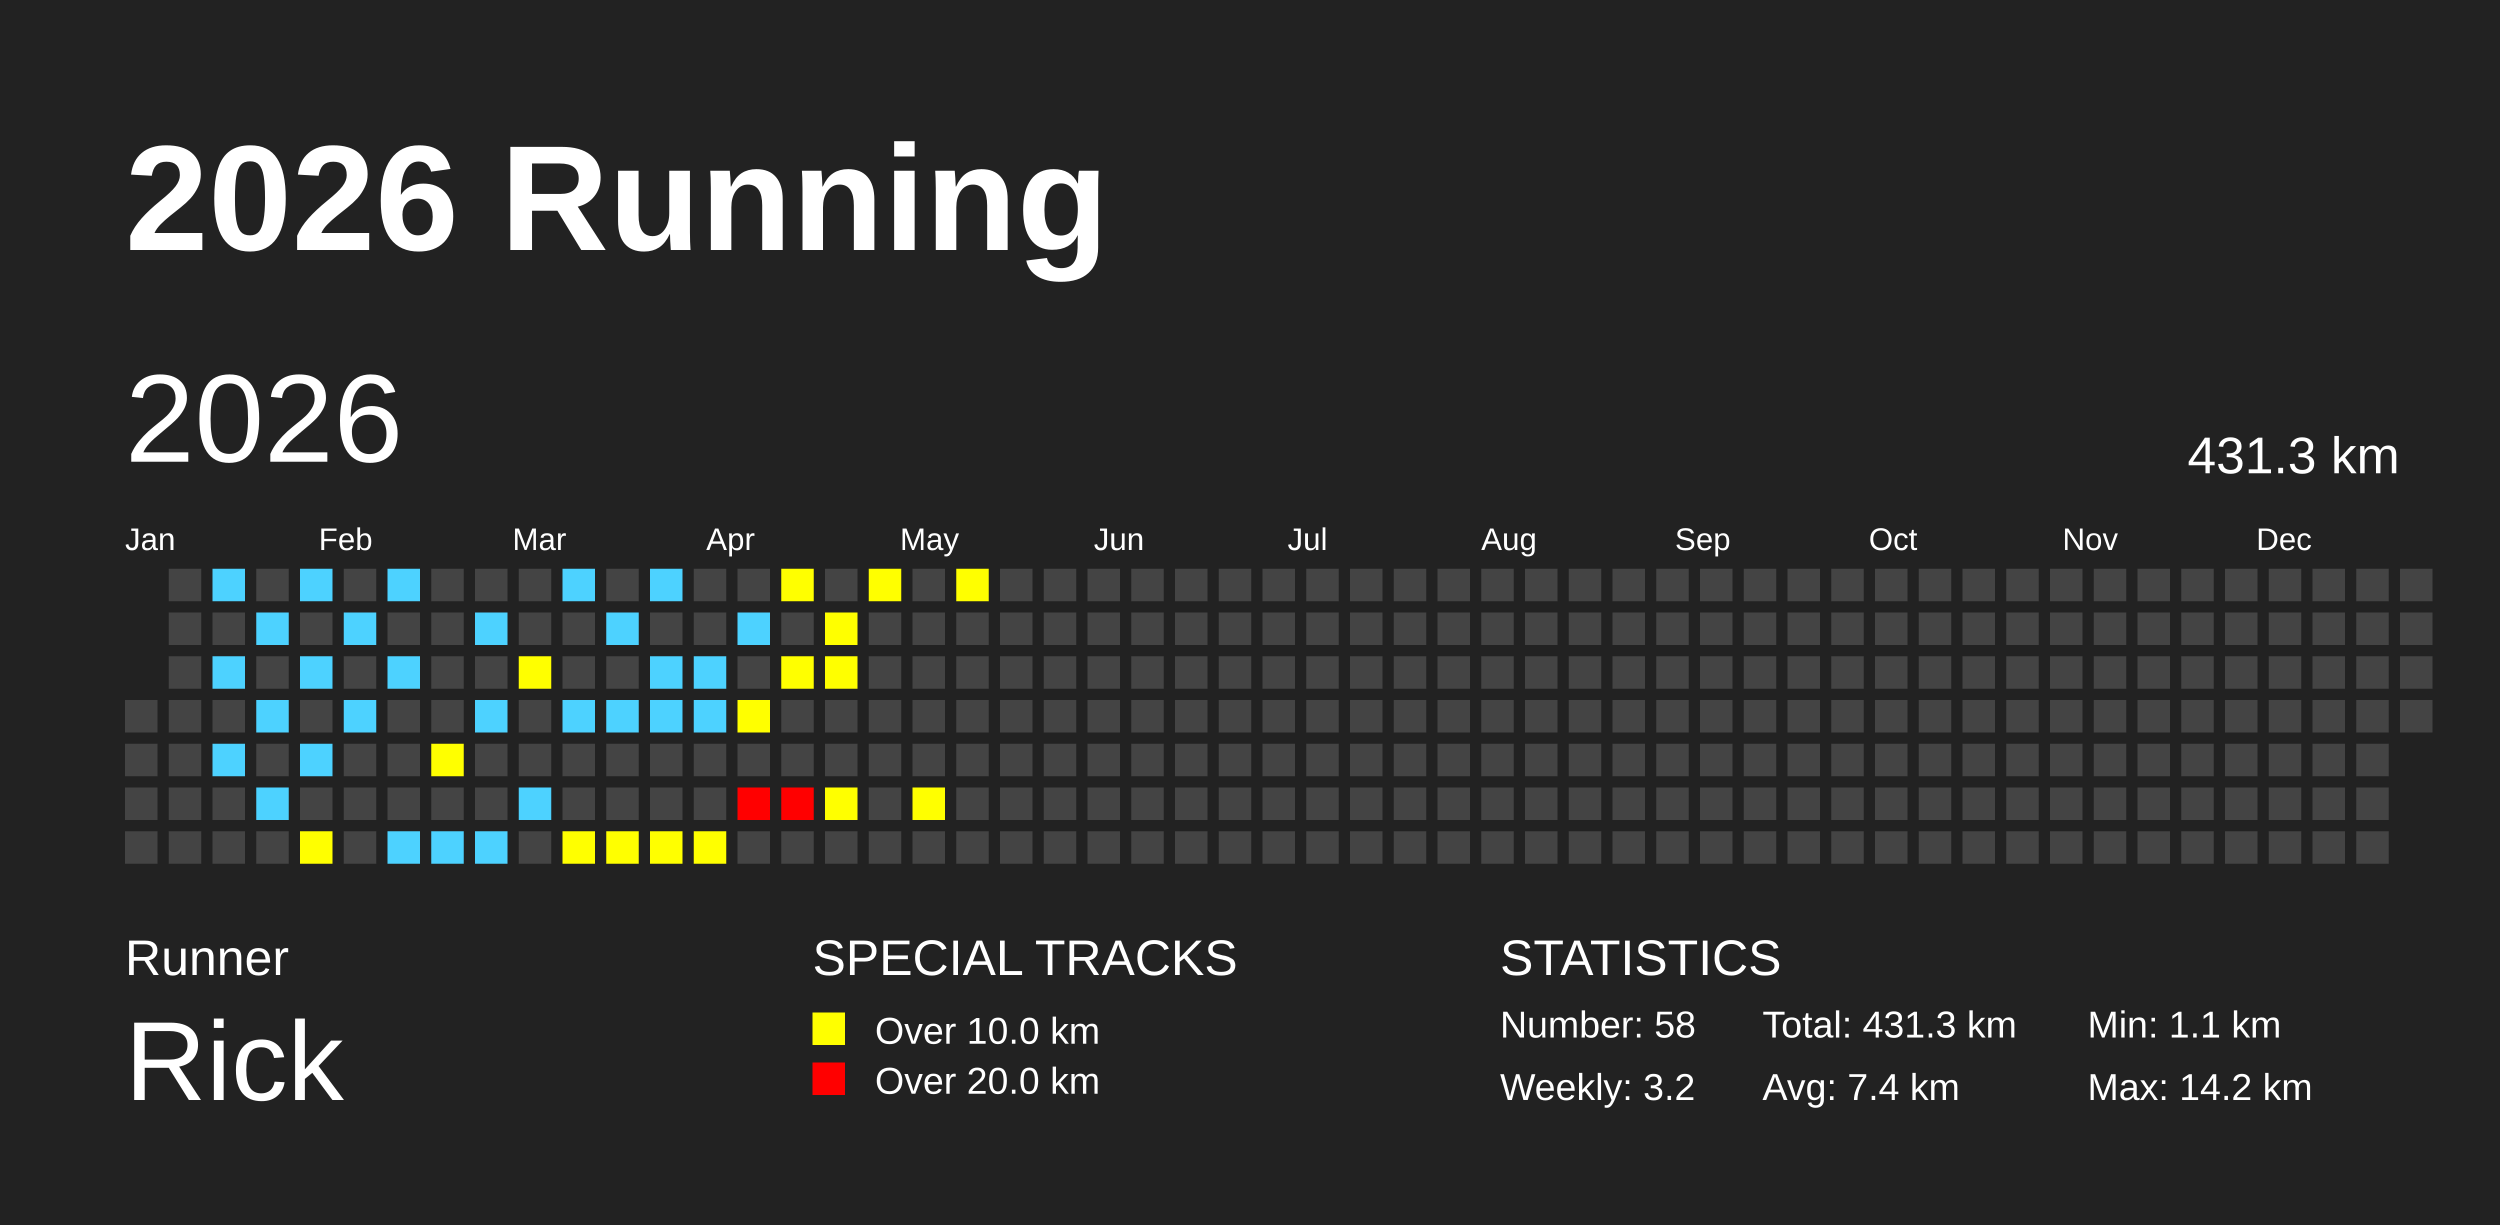
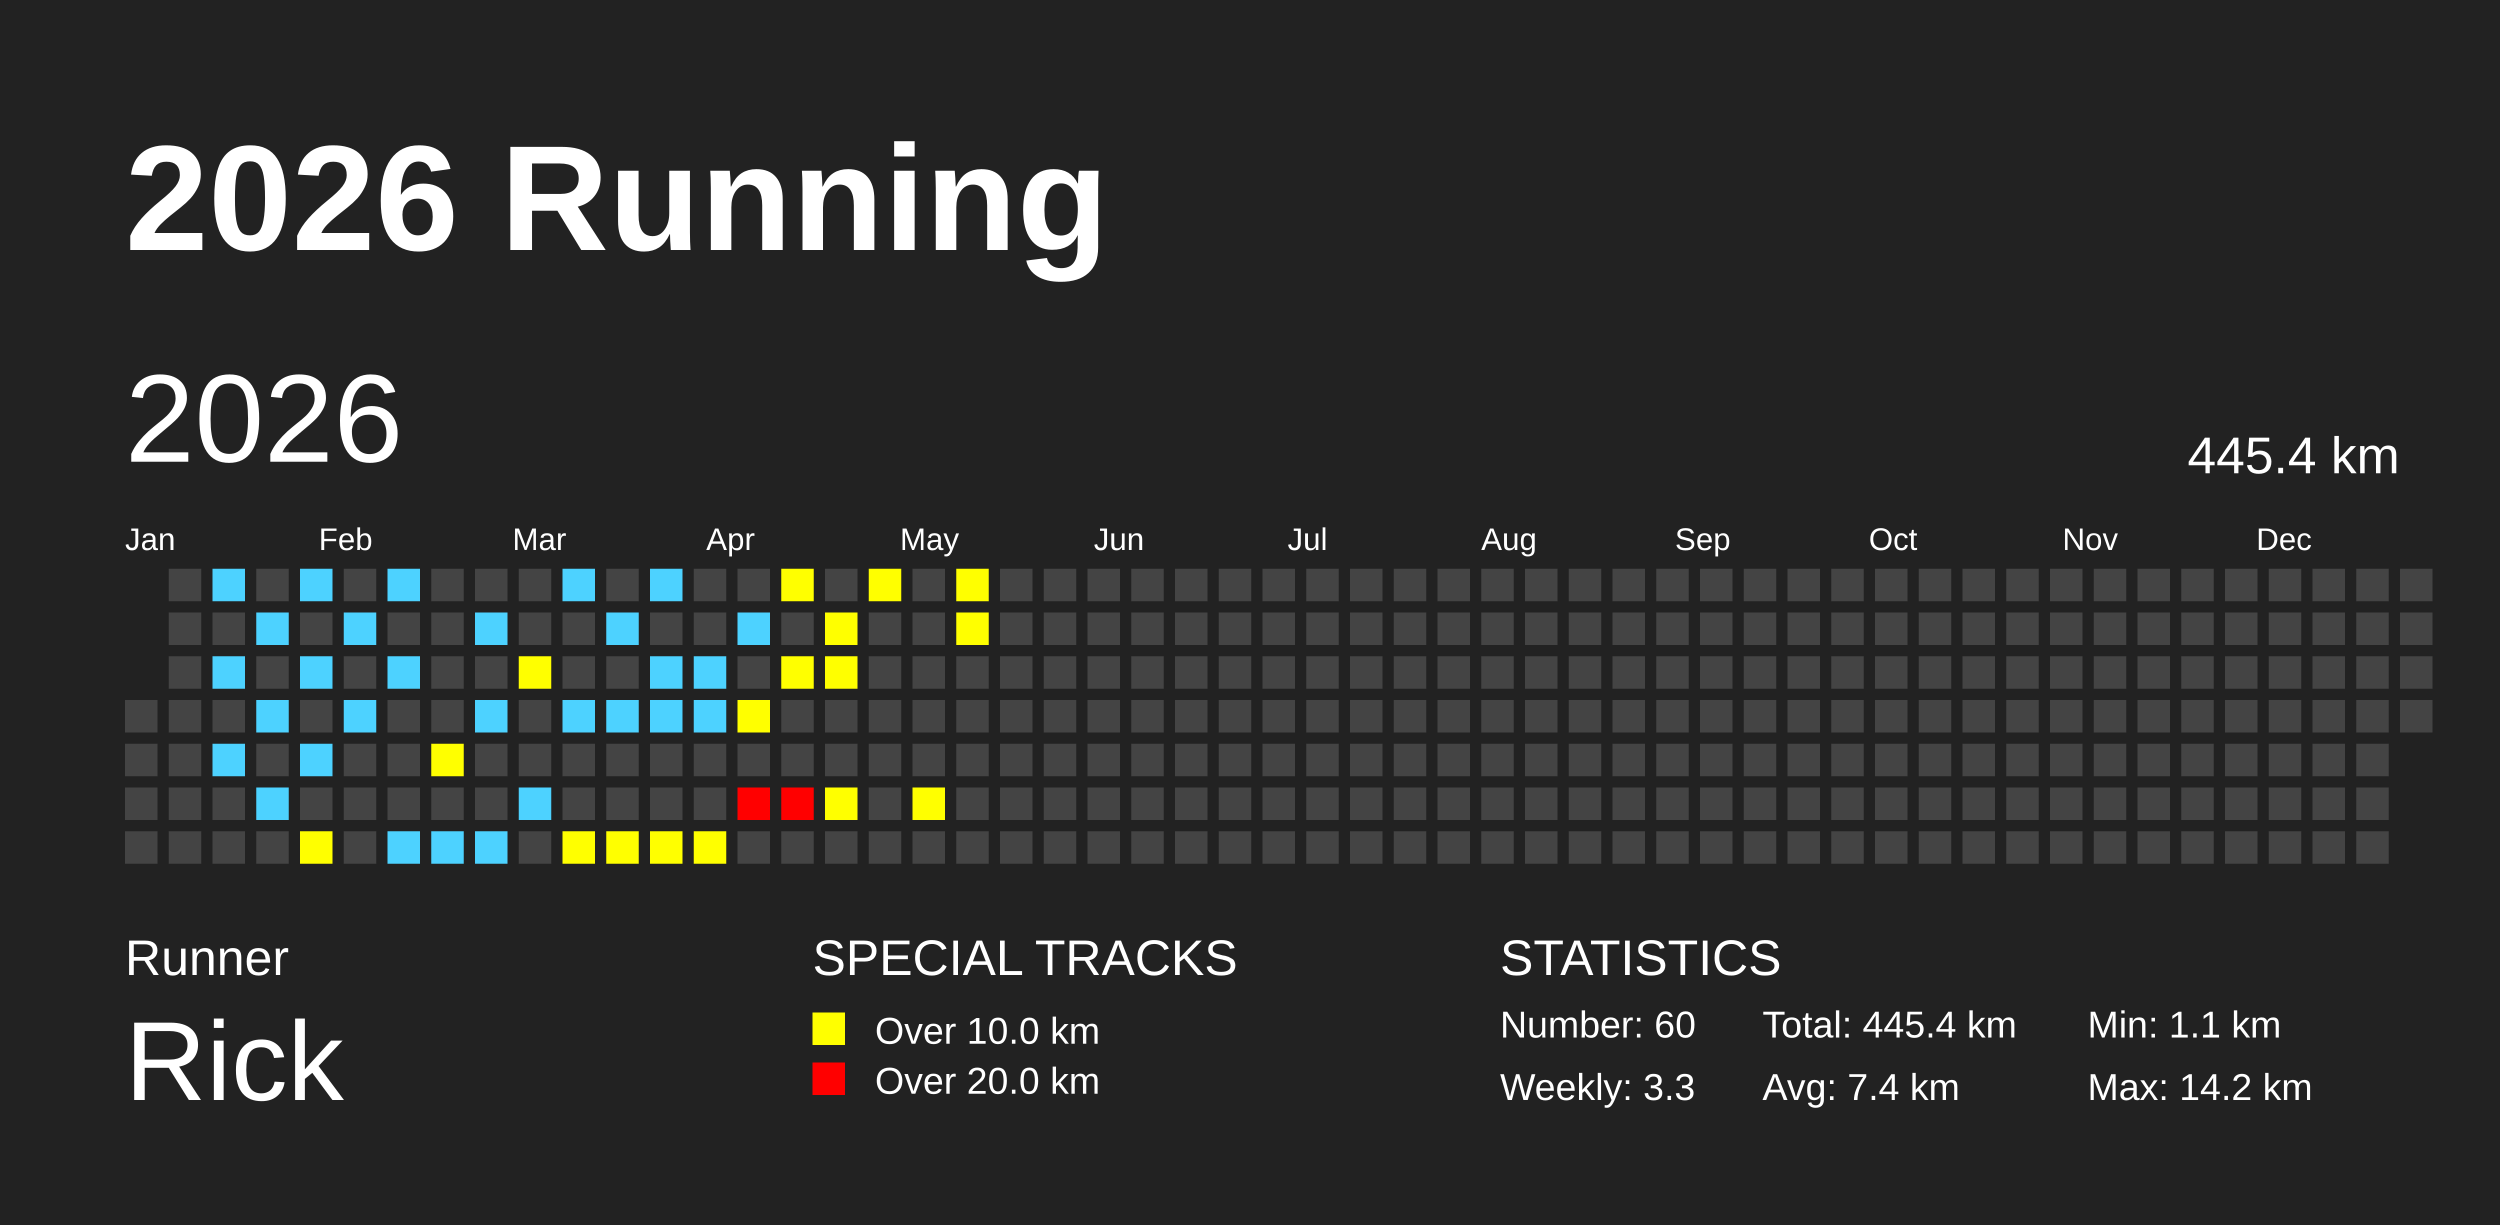
<svg xmlns="http://www.w3.org/2000/svg" baseProfile="full" height="98mm" version="1.1" viewBox="0,0,200,98" width="200mm">
  <defs>
    <pattern height="2" id="indoor-stripe" patternUnits="userSpaceOnUse" width="2">
      <line stroke="white" stroke-opacity="0.45" stroke-width="0.5" x1="0" x2="2" y1="2" y2="0" />
    </pattern>
  </defs>
  <rect fill="#222222" height="98" width="200" x="0" y="0" />
  <text fill="#FFFFFF" style="font-size:12px; font-family:Arial; font-weight:bold;" x="10" y="20">2026 Running</text>
  <text fill="#FFFFFF" style="font-size:4px; font-family:Arial" x="10" y="78">Runner</text>
  <text fill="#FFFFFF" style="font-size:9px; font-family:Arial" x="10" y="88">Rick</text>
  <text fill="#FFFFFF" style="font-size:4px; font-family:Arial" x="65" y="78">SPECIAL TRACKS</text>
  <rect fill="yellow" height="2.6" width="2.6" x="65" y="81" />
  <text fill="#FFFFFF" style="font-size:3px; font-family:Arial" x="70" y="83.5">Over 10.0 km</text>
  <rect fill="red" height="2.6" width="2.6" x="65" y="85" />
  <text fill="#FFFFFF" style="font-size:3px; font-family:Arial" x="70" y="87.5">Over 20.0 km</text>
  <text fill="#FFFFFF" style="font-size:4px; font-family:Arial" x="120" y="78">STATISTICS</text>
-   <text fill="#FFFFFF" style="font-size:3px; font-family:Arial" x="120" y="83">Number: 58</text>
-   <text fill="#FFFFFF" style="font-size:3px; font-family:Arial" x="120" y="88">Weekly: 3.2</text>
-   <text fill="#FFFFFF" style="font-size:3px; font-family:Arial" x="141" y="83">Total: 431.3 km</text>
+   <text fill="#FFFFFF" style="font-size:3px; font-family:Arial" x="120" y="83">Number: 60</text>
+   <text fill="#FFFFFF" style="font-size:3px; font-family:Arial" x="120" y="88">Weekly: 3.3</text>
+   <text fill="#FFFFFF" style="font-size:3px; font-family:Arial" x="141" y="83">Total: 445.4 km</text>
  <text fill="#FFFFFF" style="font-size:3px; font-family:Arial" x="141" y="88">Avg: 7.4 km</text>
  <text fill="#FFFFFF" style="font-size:3px; font-family:Arial" x="167" y="83">Min: 1.1 km</text>
  <text fill="#FFFFFF" style="font-size:3px; font-family:Arial" x="167" y="88">Max: 14.2 km</text>
  <text dominant-baseline="hanging" fill="#FFFFFF" style="font-size:10.0px; font-family:Arial;" x="10" y="30">2026</text>
-   <text dominant-baseline="hanging" fill="#FFFFFF" style="font-size:4.125px; font-family:Arial;" x="175" y="35">431.3 km</text>
+   <text dominant-baseline="hanging" fill="#FFFFFF" style="font-size:4.125px; font-family:Arial;" x="175" y="35">445.4 km</text>
  <text fill="#FFFFFF" style="font-size:2.5px; font-family:Arial" x="10.0" y="44">Jan</text>
  <text fill="#FFFFFF" style="font-size:2.5px; font-family:Arial" x="25.5" y="44">Feb</text>
  <text fill="#FFFFFF" style="font-size:2.5px; font-family:Arial" x="41.0" y="44">Mar</text>
  <text fill="#FFFFFF" style="font-size:2.5px; font-family:Arial" x="56.5" y="44">Apr</text>
  <text fill="#FFFFFF" style="font-size:2.5px; font-family:Arial" x="72.0" y="44">May</text>
  <text fill="#FFFFFF" style="font-size:2.5px; font-family:Arial" x="87.5" y="44">Jun</text>
  <text fill="#FFFFFF" style="font-size:2.5px; font-family:Arial" x="103.0" y="44">Jul</text>
  <text fill="#FFFFFF" style="font-size:2.5px; font-family:Arial" x="118.5" y="44">Aug</text>
  <text fill="#FFFFFF" style="font-size:2.5px; font-family:Arial" x="134.0" y="44">Sep</text>
  <text fill="#FFFFFF" style="font-size:2.5px; font-family:Arial" x="149.5" y="44">Oct</text>
  <text fill="#FFFFFF" style="font-size:2.5px; font-family:Arial" x="165.0" y="44">Nov</text>
  <text fill="#FFFFFF" style="font-size:2.5px; font-family:Arial" x="180.5" y="44">Dec</text>
  <rect fill="#444444" height="2.6" width="2.6" x="10.0" y="56.0" />
  <rect fill="#444444" height="2.6" width="2.6" x="10.0" y="59.5" />
  <rect fill="#444444" height="2.6" width="2.6" x="10.0" y="63.0" />
  <rect fill="#444444" height="2.6" width="2.6" x="10.0" y="66.5" />
  <rect fill="#444444" height="2.6" width="2.6" x="13.5" y="45.5" />
  <rect fill="#444444" height="2.6" width="2.6" x="13.5" y="49.0" />
  <rect fill="#444444" height="2.6" width="2.6" x="13.5" y="52.5" />
  <rect fill="#444444" height="2.6" width="2.6" x="13.5" y="56.0" />
  <rect fill="#444444" height="2.6" width="2.6" x="13.5" y="59.5" />
  <rect fill="#444444" height="2.6" width="2.6" x="13.5" y="63.0" />
  <rect fill="#444444" height="2.6" width="2.6" x="13.5" y="66.5" />
  <rect fill="#4DD2FF" height="2.6" width="2.6" x="17.0" y="45.5" />
  <rect fill="#444444" height="2.6" width="2.6" x="17.0" y="49.0" />
  <rect fill="#4DD2FF" height="2.6" width="2.6" x="17.0" y="52.5" />
  <rect fill="#444444" height="2.6" width="2.6" x="17.0" y="56.0" />
  <rect fill="#4DD2FF" height="2.6" width="2.6" x="17.0" y="59.5" />
  <rect fill="#444444" height="2.6" width="2.6" x="17.0" y="63.0" />
  <rect fill="#444444" height="2.6" width="2.6" x="17.0" y="66.5" />
  <rect fill="#444444" height="2.6" width="2.6" x="20.5" y="45.5" />
  <rect fill="#4DD2FF" height="2.6" width="2.6" x="20.5" y="49.0" />
  <rect fill="#444444" height="2.6" width="2.6" x="20.5" y="52.5" />
  <rect fill="#4DD2FF" height="2.6" width="2.6" x="20.5" y="56.0" />
  <rect fill="#444444" height="2.6" width="2.6" x="20.5" y="59.5" />
  <rect fill="#4DD2FF" height="2.6" width="2.6" x="20.5" y="63.0" />
  <rect fill="#444444" height="2.6" width="2.6" x="20.5" y="66.5" />
  <rect fill="#4DD2FF" height="2.6" width="2.6" x="24.0" y="45.5" />
  <rect fill="#444444" height="2.6" width="2.6" x="24.0" y="49.0" />
  <rect fill="#4DD2FF" height="2.6" width="2.6" x="24.0" y="52.5" />
  <rect fill="#444444" height="2.6" width="2.6" x="24.0" y="56.0" />
  <rect fill="#4DD2FF" height="2.6" width="2.6" x="24.0" y="59.5" />
  <rect fill="#444444" height="2.6" width="2.6" x="24.0" y="63.0" />
  <rect fill="yellow" height="2.6" width="2.6" x="24.0" y="66.5" />
  <rect fill="#444444" height="2.6" width="2.6" x="27.5" y="45.5" />
  <rect fill="#4DD2FF" height="2.6" width="2.6" x="27.5" y="49.0" />
  <rect fill="#444444" height="2.6" width="2.6" x="27.5" y="52.5" />
  <rect fill="#4DD2FF" height="2.6" width="2.6" x="27.5" y="56.0" />
  <rect fill="#444444" height="2.6" width="2.6" x="27.5" y="59.5" />
  <rect fill="#444444" height="2.6" width="2.6" x="27.5" y="63.0" />
  <rect fill="#444444" height="2.6" width="2.6" x="27.5" y="66.5" />
  <rect fill="#4DD2FF" height="2.6" width="2.6" x="31.0" y="45.5" />
  <rect fill="#444444" height="2.6" width="2.6" x="31.0" y="49.0" />
  <rect fill="#4DD2FF" height="2.6" width="2.6" x="31.0" y="52.5" />
  <rect fill="#444444" height="2.6" width="2.6" x="31.0" y="56.0" />
  <rect fill="#444444" height="2.6" width="2.6" x="31.0" y="59.5" />
  <rect fill="#444444" height="2.6" width="2.6" x="31.0" y="63.0" />
  <rect fill="#4DD2FF" height="2.6" width="2.6" x="31.0" y="66.5" />
  <rect fill="#444444" height="2.6" width="2.6" x="34.5" y="45.5" />
  <rect fill="#444444" height="2.6" width="2.6" x="34.5" y="49.0" />
  <rect fill="#444444" height="2.6" width="2.6" x="34.5" y="52.5" />
  <rect fill="#444444" height="2.6" width="2.6" x="34.5" y="56.0" />
  <rect fill="yellow" height="2.6" width="2.6" x="34.5" y="59.5" />
  <rect fill="#444444" height="2.6" width="2.6" x="34.5" y="63.0" />
  <rect fill="#4DD2FF" height="2.6" width="2.6" x="34.5" y="66.5" />
  <rect fill="#444444" height="2.6" width="2.6" x="38.0" y="45.5" />
  <rect fill="#4DD2FF" height="2.6" width="2.6" x="38.0" y="49.0" />
  <rect fill="#444444" height="2.6" width="2.6" x="38.0" y="52.5" />
  <rect fill="#4DD2FF" height="2.6" width="2.6" x="38.0" y="56.0" />
  <rect fill="#444444" height="2.6" width="2.6" x="38.0" y="59.5" />
  <rect fill="#444444" height="2.6" width="2.6" x="38.0" y="63.0" />
  <rect fill="#4DD2FF" height="2.6" width="2.6" x="38.0" y="66.5" />
  <rect fill="#444444" height="2.6" width="2.6" x="41.5" y="45.5" />
  <rect fill="#444444" height="2.6" width="2.6" x="41.5" y="49.0" />
  <rect fill="yellow" height="2.6" width="2.6" x="41.5" y="52.5" />
  <rect fill="#444444" height="2.6" width="2.6" x="41.5" y="56.0" />
  <rect fill="#444444" height="2.6" width="2.6" x="41.5" y="59.5" />
  <rect fill="#4DD2FF" height="2.6" width="2.6" x="41.5" y="63.0" />
  <rect fill="#444444" height="2.6" width="2.6" x="41.5" y="66.5" />
  <rect fill="#4DD2FF" height="2.6" width="2.6" x="45.0" y="45.5" />
  <rect fill="#444444" height="2.6" width="2.6" x="45.0" y="49.0" />
  <rect fill="#444444" height="2.6" width="2.6" x="45.0" y="52.5" />
  <rect fill="#4DD2FF" height="2.6" width="2.6" x="45.0" y="56.0" />
  <rect fill="#444444" height="2.6" width="2.6" x="45.0" y="59.5" />
  <rect fill="#444444" height="2.6" width="2.6" x="45.0" y="63.0" />
  <rect fill="yellow" height="2.6" width="2.6" x="45.0" y="66.5" />
  <rect fill="#444444" height="2.6" width="2.6" x="48.5" y="45.5" />
  <rect fill="#4DD2FF" height="2.6" width="2.6" x="48.5" y="49.0" />
  <rect fill="#444444" height="2.6" width="2.6" x="48.5" y="52.5" />
  <rect fill="#4DD2FF" height="2.6" width="2.6" x="48.5" y="56.0" />
  <rect fill="#444444" height="2.6" width="2.6" x="48.5" y="59.5" />
  <rect fill="#444444" height="2.6" width="2.6" x="48.5" y="63.0" />
  <rect fill="yellow" height="2.6" width="2.6" x="48.5" y="66.5" />
  <rect fill="#4DD2FF" height="2.6" width="2.6" x="52.0" y="45.5" />
  <rect fill="#444444" height="2.6" width="2.6" x="52.0" y="49.0" />
  <rect fill="#4DD2FF" height="2.6" width="2.6" x="52.0" y="52.5" />
  <rect fill="#4DD2FF" height="2.6" width="2.6" x="52.0" y="56.0" />
  <rect fill="#444444" height="2.6" width="2.6" x="52.0" y="59.5" />
  <rect fill="#444444" height="2.6" width="2.6" x="52.0" y="63.0" />
  <rect fill="yellow" height="2.6" width="2.6" x="52.0" y="66.5" />
  <rect fill="#444444" height="2.6" width="2.6" x="55.5" y="45.5" />
  <rect fill="#444444" height="2.6" width="2.6" x="55.5" y="49.0" />
  <rect fill="#4DD2FF" height="2.6" width="2.6" x="55.5" y="52.5" />
  <rect fill="#4DD2FF" height="2.6" width="2.6" x="55.5" y="56.0" />
  <rect fill="#444444" height="2.6" width="2.6" x="55.5" y="59.5" />
  <rect fill="#444444" height="2.6" width="2.6" x="55.5" y="63.0" />
  <rect fill="yellow" height="2.6" width="2.6" x="55.5" y="66.5" />
  <rect fill="#444444" height="2.6" width="2.6" x="59.0" y="45.5" />
  <rect fill="#4DD2FF" height="2.6" width="2.6" x="59.0" y="49.0" />
  <rect fill="#444444" height="2.6" width="2.6" x="59.0" y="52.5" />
  <rect fill="yellow" height="2.6" width="2.6" x="59.0" y="56.0" />
  <rect fill="#444444" height="2.6" width="2.6" x="59.0" y="59.5" />
  <rect fill="red" height="2.6" width="2.6" x="59.0" y="63.0" />
  <rect fill="#444444" height="2.6" width="2.6" x="59.0" y="66.5" />
  <rect fill="yellow" height="2.6" width="2.6" x="62.5" y="45.5" />
  <rect fill="#444444" height="2.6" width="2.6" x="62.5" y="49.0" />
  <rect fill="yellow" height="2.6" width="2.6" x="62.5" y="52.5" />
  <rect fill="#444444" height="2.6" width="2.6" x="62.5" y="56.0" />
  <rect fill="#444444" height="2.6" width="2.6" x="62.5" y="59.5" />
  <rect fill="red" height="2.6" width="2.6" x="62.5" y="63.0" />
  <rect fill="#444444" height="2.6" width="2.6" x="62.5" y="66.5" />
  <rect fill="#444444" height="2.6" width="2.6" x="66.0" y="45.5" />
  <rect fill="yellow" height="2.6" width="2.6" x="66.0" y="49.0" />
  <rect fill="yellow" height="2.6" width="2.6" x="66.0" y="52.5" />
  <rect fill="#444444" height="2.6" width="2.6" x="66.0" y="56.0" />
  <rect fill="#444444" height="2.6" width="2.6" x="66.0" y="59.5" />
  <rect fill="yellow" height="2.6" width="2.6" x="66.0" y="63.0" />
  <rect fill="#444444" height="2.6" width="2.6" x="66.0" y="66.5" />
  <rect fill="yellow" height="2.6" width="2.6" x="69.5" y="45.5" />
  <rect fill="#444444" height="2.6" width="2.6" x="69.5" y="49.0" />
  <rect fill="#444444" height="2.6" width="2.6" x="69.5" y="52.5" />
  <rect fill="#444444" height="2.6" width="2.6" x="69.5" y="56.0" />
  <rect fill="#444444" height="2.6" width="2.6" x="69.5" y="59.5" />
  <rect fill="#444444" height="2.6" width="2.6" x="69.5" y="63.0" />
  <rect fill="#444444" height="2.6" width="2.6" x="69.5" y="66.5" />
  <rect fill="#444444" height="2.6" width="2.6" x="73.0" y="45.5" />
  <rect fill="#444444" height="2.6" width="2.6" x="73.0" y="49.0" />
  <rect fill="#444444" height="2.6" width="2.6" x="73.0" y="52.5" />
  <rect fill="#444444" height="2.6" width="2.6" x="73.0" y="56.0" />
  <rect fill="#444444" height="2.6" width="2.6" x="73.0" y="59.5" />
  <rect fill="yellow" height="2.6" width="2.6" x="73.0" y="63.0" />
  <rect fill="#444444" height="2.6" width="2.6" x="73.0" y="66.5" />
  <rect fill="yellow" height="2.6" width="2.6" x="76.5" y="45.5" />
-   <rect fill="#444444" height="2.6" width="2.6" x="76.5" y="49.0" />
+   <rect fill="yellow" height="2.6" width="2.6" x="76.5" y="49.0" />
  <rect fill="#444444" height="2.6" width="2.6" x="76.5" y="52.5" />
  <rect fill="#444444" height="2.6" width="2.6" x="76.5" y="56.0" />
  <rect fill="#444444" height="2.6" width="2.6" x="76.5" y="59.5" />
  <rect fill="#444444" height="2.6" width="2.6" x="76.5" y="63.0" />
  <rect fill="#444444" height="2.6" width="2.6" x="76.5" y="66.5" />
  <rect fill="#444444" height="2.6" width="2.6" x="80.0" y="45.5" />
  <rect fill="#444444" height="2.6" width="2.6" x="80.0" y="49.0" />
  <rect fill="#444444" height="2.6" width="2.6" x="80.0" y="52.5" />
  <rect fill="#444444" height="2.6" width="2.6" x="80.0" y="56.0" />
  <rect fill="#444444" height="2.6" width="2.6" x="80.0" y="59.5" />
  <rect fill="#444444" height="2.6" width="2.6" x="80.0" y="63.0" />
  <rect fill="#444444" height="2.6" width="2.6" x="80.0" y="66.5" />
  <rect fill="#444444" height="2.6" width="2.6" x="83.5" y="45.5" />
  <rect fill="#444444" height="2.6" width="2.6" x="83.5" y="49.0" />
  <rect fill="#444444" height="2.6" width="2.6" x="83.5" y="52.5" />
  <rect fill="#444444" height="2.6" width="2.6" x="83.5" y="56.0" />
  <rect fill="#444444" height="2.6" width="2.6" x="83.5" y="59.5" />
  <rect fill="#444444" height="2.6" width="2.6" x="83.5" y="63.0" />
  <rect fill="#444444" height="2.6" width="2.6" x="83.5" y="66.5" />
  <rect fill="#444444" height="2.6" width="2.6" x="87.0" y="45.5" />
  <rect fill="#444444" height="2.6" width="2.6" x="87.0" y="49.0" />
  <rect fill="#444444" height="2.6" width="2.6" x="87.0" y="52.5" />
  <rect fill="#444444" height="2.6" width="2.6" x="87.0" y="56.0" />
  <rect fill="#444444" height="2.6" width="2.6" x="87.0" y="59.5" />
  <rect fill="#444444" height="2.6" width="2.6" x="87.0" y="63.0" />
  <rect fill="#444444" height="2.6" width="2.6" x="87.0" y="66.5" />
  <rect fill="#444444" height="2.6" width="2.6" x="90.5" y="45.5" />
  <rect fill="#444444" height="2.6" width="2.6" x="90.5" y="49.0" />
  <rect fill="#444444" height="2.6" width="2.6" x="90.5" y="52.5" />
  <rect fill="#444444" height="2.6" width="2.6" x="90.5" y="56.0" />
  <rect fill="#444444" height="2.6" width="2.6" x="90.5" y="59.5" />
  <rect fill="#444444" height="2.6" width="2.6" x="90.5" y="63.0" />
  <rect fill="#444444" height="2.6" width="2.6" x="90.5" y="66.5" />
  <rect fill="#444444" height="2.6" width="2.6" x="94.0" y="45.5" />
  <rect fill="#444444" height="2.6" width="2.6" x="94.0" y="49.0" />
  <rect fill="#444444" height="2.6" width="2.6" x="94.0" y="52.5" />
  <rect fill="#444444" height="2.6" width="2.6" x="94.0" y="56.0" />
  <rect fill="#444444" height="2.6" width="2.6" x="94.0" y="59.5" />
  <rect fill="#444444" height="2.6" width="2.6" x="94.0" y="63.0" />
  <rect fill="#444444" height="2.6" width="2.6" x="94.0" y="66.5" />
  <rect fill="#444444" height="2.6" width="2.6" x="97.5" y="45.5" />
  <rect fill="#444444" height="2.6" width="2.6" x="97.5" y="49.0" />
  <rect fill="#444444" height="2.6" width="2.6" x="97.5" y="52.5" />
  <rect fill="#444444" height="2.6" width="2.6" x="97.5" y="56.0" />
  <rect fill="#444444" height="2.6" width="2.6" x="97.5" y="59.5" />
  <rect fill="#444444" height="2.6" width="2.6" x="97.5" y="63.0" />
  <rect fill="#444444" height="2.6" width="2.6" x="97.5" y="66.5" />
  <rect fill="#444444" height="2.6" width="2.6" x="101.0" y="45.5" />
  <rect fill="#444444" height="2.6" width="2.6" x="101.0" y="49.0" />
  <rect fill="#444444" height="2.6" width="2.6" x="101.0" y="52.5" />
  <rect fill="#444444" height="2.6" width="2.6" x="101.0" y="56.0" />
  <rect fill="#444444" height="2.6" width="2.6" x="101.0" y="59.5" />
  <rect fill="#444444" height="2.6" width="2.6" x="101.0" y="63.0" />
  <rect fill="#444444" height="2.6" width="2.6" x="101.0" y="66.5" />
  <rect fill="#444444" height="2.6" width="2.6" x="104.5" y="45.5" />
  <rect fill="#444444" height="2.6" width="2.6" x="104.5" y="49.0" />
  <rect fill="#444444" height="2.6" width="2.6" x="104.5" y="52.5" />
  <rect fill="#444444" height="2.6" width="2.6" x="104.5" y="56.0" />
  <rect fill="#444444" height="2.6" width="2.6" x="104.5" y="59.5" />
  <rect fill="#444444" height="2.6" width="2.6" x="104.5" y="63.0" />
  <rect fill="#444444" height="2.6" width="2.6" x="104.5" y="66.5" />
  <rect fill="#444444" height="2.6" width="2.6" x="108.0" y="45.5" />
  <rect fill="#444444" height="2.6" width="2.6" x="108.0" y="49.0" />
  <rect fill="#444444" height="2.6" width="2.6" x="108.0" y="52.5" />
  <rect fill="#444444" height="2.6" width="2.6" x="108.0" y="56.0" />
  <rect fill="#444444" height="2.6" width="2.6" x="108.0" y="59.5" />
  <rect fill="#444444" height="2.6" width="2.6" x="108.0" y="63.0" />
  <rect fill="#444444" height="2.6" width="2.6" x="108.0" y="66.5" />
  <rect fill="#444444" height="2.6" width="2.6" x="111.5" y="45.5" />
  <rect fill="#444444" height="2.6" width="2.6" x="111.5" y="49.0" />
  <rect fill="#444444" height="2.6" width="2.6" x="111.5" y="52.5" />
  <rect fill="#444444" height="2.6" width="2.6" x="111.5" y="56.0" />
  <rect fill="#444444" height="2.6" width="2.6" x="111.5" y="59.5" />
  <rect fill="#444444" height="2.6" width="2.6" x="111.5" y="63.0" />
  <rect fill="#444444" height="2.6" width="2.6" x="111.5" y="66.5" />
  <rect fill="#444444" height="2.6" width="2.6" x="115.0" y="45.5" />
  <rect fill="#444444" height="2.6" width="2.6" x="115.0" y="49.0" />
  <rect fill="#444444" height="2.6" width="2.6" x="115.0" y="52.5" />
  <rect fill="#444444" height="2.6" width="2.6" x="115.0" y="56.0" />
  <rect fill="#444444" height="2.6" width="2.6" x="115.0" y="59.5" />
  <rect fill="#444444" height="2.6" width="2.6" x="115.0" y="63.0" />
  <rect fill="#444444" height="2.6" width="2.6" x="115.0" y="66.5" />
  <rect fill="#444444" height="2.6" width="2.6" x="118.5" y="45.5" />
  <rect fill="#444444" height="2.6" width="2.6" x="118.5" y="49.0" />
  <rect fill="#444444" height="2.6" width="2.6" x="118.5" y="52.5" />
  <rect fill="#444444" height="2.6" width="2.6" x="118.5" y="56.0" />
  <rect fill="#444444" height="2.6" width="2.6" x="118.5" y="59.5" />
  <rect fill="#444444" height="2.6" width="2.6" x="118.5" y="63.0" />
  <rect fill="#444444" height="2.6" width="2.6" x="118.5" y="66.5" />
  <rect fill="#444444" height="2.6" width="2.6" x="122.0" y="45.5" />
  <rect fill="#444444" height="2.6" width="2.6" x="122.0" y="49.0" />
  <rect fill="#444444" height="2.6" width="2.6" x="122.0" y="52.5" />
  <rect fill="#444444" height="2.6" width="2.6" x="122.0" y="56.0" />
  <rect fill="#444444" height="2.6" width="2.6" x="122.0" y="59.5" />
  <rect fill="#444444" height="2.6" width="2.6" x="122.0" y="63.0" />
  <rect fill="#444444" height="2.6" width="2.6" x="122.0" y="66.5" />
  <rect fill="#444444" height="2.6" width="2.6" x="125.5" y="45.5" />
  <rect fill="#444444" height="2.6" width="2.6" x="125.5" y="49.0" />
  <rect fill="#444444" height="2.6" width="2.6" x="125.5" y="52.5" />
  <rect fill="#444444" height="2.6" width="2.6" x="125.5" y="56.0" />
  <rect fill="#444444" height="2.6" width="2.6" x="125.5" y="59.5" />
  <rect fill="#444444" height="2.6" width="2.6" x="125.5" y="63.0" />
  <rect fill="#444444" height="2.6" width="2.6" x="125.5" y="66.5" />
  <rect fill="#444444" height="2.6" width="2.6" x="129.0" y="45.5" />
  <rect fill="#444444" height="2.6" width="2.6" x="129.0" y="49.0" />
  <rect fill="#444444" height="2.6" width="2.6" x="129.0" y="52.5" />
  <rect fill="#444444" height="2.6" width="2.6" x="129.0" y="56.0" />
  <rect fill="#444444" height="2.6" width="2.6" x="129.0" y="59.5" />
  <rect fill="#444444" height="2.6" width="2.6" x="129.0" y="63.0" />
  <rect fill="#444444" height="2.6" width="2.6" x="129.0" y="66.5" />
  <rect fill="#444444" height="2.6" width="2.6" x="132.5" y="45.5" />
  <rect fill="#444444" height="2.6" width="2.6" x="132.5" y="49.0" />
  <rect fill="#444444" height="2.6" width="2.6" x="132.5" y="52.5" />
  <rect fill="#444444" height="2.6" width="2.6" x="132.5" y="56.0" />
  <rect fill="#444444" height="2.6" width="2.6" x="132.5" y="59.5" />
  <rect fill="#444444" height="2.6" width="2.6" x="132.5" y="63.0" />
  <rect fill="#444444" height="2.6" width="2.6" x="132.5" y="66.5" />
  <rect fill="#444444" height="2.6" width="2.6" x="136.0" y="45.5" />
  <rect fill="#444444" height="2.6" width="2.6" x="136.0" y="49.0" />
  <rect fill="#444444" height="2.6" width="2.6" x="136.0" y="52.5" />
  <rect fill="#444444" height="2.6" width="2.6" x="136.0" y="56.0" />
  <rect fill="#444444" height="2.6" width="2.6" x="136.0" y="59.5" />
  <rect fill="#444444" height="2.6" width="2.6" x="136.0" y="63.0" />
  <rect fill="#444444" height="2.6" width="2.6" x="136.0" y="66.5" />
  <rect fill="#444444" height="2.6" width="2.6" x="139.5" y="45.5" />
  <rect fill="#444444" height="2.6" width="2.6" x="139.5" y="49.0" />
  <rect fill="#444444" height="2.6" width="2.6" x="139.5" y="52.5" />
  <rect fill="#444444" height="2.6" width="2.6" x="139.5" y="56.0" />
  <rect fill="#444444" height="2.6" width="2.6" x="139.5" y="59.5" />
  <rect fill="#444444" height="2.6" width="2.6" x="139.5" y="63.0" />
  <rect fill="#444444" height="2.6" width="2.6" x="139.5" y="66.5" />
  <rect fill="#444444" height="2.6" width="2.6" x="143.0" y="45.5" />
  <rect fill="#444444" height="2.6" width="2.6" x="143.0" y="49.0" />
  <rect fill="#444444" height="2.6" width="2.6" x="143.0" y="52.5" />
  <rect fill="#444444" height="2.6" width="2.6" x="143.0" y="56.0" />
  <rect fill="#444444" height="2.6" width="2.6" x="143.0" y="59.5" />
  <rect fill="#444444" height="2.6" width="2.6" x="143.0" y="63.0" />
  <rect fill="#444444" height="2.6" width="2.6" x="143.0" y="66.5" />
  <rect fill="#444444" height="2.6" width="2.6" x="146.5" y="45.5" />
  <rect fill="#444444" height="2.6" width="2.6" x="146.5" y="49.0" />
  <rect fill="#444444" height="2.6" width="2.6" x="146.5" y="52.5" />
  <rect fill="#444444" height="2.6" width="2.6" x="146.5" y="56.0" />
  <rect fill="#444444" height="2.6" width="2.6" x="146.5" y="59.5" />
  <rect fill="#444444" height="2.6" width="2.6" x="146.5" y="63.0" />
  <rect fill="#444444" height="2.6" width="2.6" x="146.5" y="66.5" />
  <rect fill="#444444" height="2.6" width="2.6" x="150.0" y="45.5" />
  <rect fill="#444444" height="2.6" width="2.6" x="150.0" y="49.0" />
  <rect fill="#444444" height="2.6" width="2.6" x="150.0" y="52.5" />
  <rect fill="#444444" height="2.6" width="2.6" x="150.0" y="56.0" />
  <rect fill="#444444" height="2.6" width="2.6" x="150.0" y="59.5" />
  <rect fill="#444444" height="2.6" width="2.6" x="150.0" y="63.0" />
  <rect fill="#444444" height="2.6" width="2.6" x="150.0" y="66.5" />
  <rect fill="#444444" height="2.6" width="2.6" x="153.5" y="45.5" />
  <rect fill="#444444" height="2.6" width="2.6" x="153.5" y="49.0" />
  <rect fill="#444444" height="2.6" width="2.6" x="153.5" y="52.5" />
  <rect fill="#444444" height="2.6" width="2.6" x="153.5" y="56.0" />
  <rect fill="#444444" height="2.6" width="2.6" x="153.5" y="59.5" />
  <rect fill="#444444" height="2.6" width="2.6" x="153.5" y="63.0" />
  <rect fill="#444444" height="2.6" width="2.6" x="153.5" y="66.5" />
  <rect fill="#444444" height="2.6" width="2.6" x="157.0" y="45.5" />
  <rect fill="#444444" height="2.6" width="2.6" x="157.0" y="49.0" />
  <rect fill="#444444" height="2.6" width="2.6" x="157.0" y="52.5" />
  <rect fill="#444444" height="2.6" width="2.6" x="157.0" y="56.0" />
  <rect fill="#444444" height="2.6" width="2.6" x="157.0" y="59.5" />
  <rect fill="#444444" height="2.6" width="2.6" x="157.0" y="63.0" />
  <rect fill="#444444" height="2.6" width="2.6" x="157.0" y="66.5" />
  <rect fill="#444444" height="2.6" width="2.6" x="160.5" y="45.5" />
  <rect fill="#444444" height="2.6" width="2.6" x="160.5" y="49.0" />
  <rect fill="#444444" height="2.6" width="2.6" x="160.5" y="52.5" />
  <rect fill="#444444" height="2.6" width="2.6" x="160.5" y="56.0" />
  <rect fill="#444444" height="2.6" width="2.6" x="160.5" y="59.5" />
  <rect fill="#444444" height="2.6" width="2.6" x="160.5" y="63.0" />
  <rect fill="#444444" height="2.6" width="2.6" x="160.5" y="66.5" />
  <rect fill="#444444" height="2.6" width="2.6" x="164.0" y="45.5" />
  <rect fill="#444444" height="2.6" width="2.6" x="164.0" y="49.0" />
  <rect fill="#444444" height="2.6" width="2.6" x="164.0" y="52.5" />
  <rect fill="#444444" height="2.6" width="2.6" x="164.0" y="56.0" />
  <rect fill="#444444" height="2.6" width="2.6" x="164.0" y="59.5" />
  <rect fill="#444444" height="2.6" width="2.6" x="164.0" y="63.0" />
  <rect fill="#444444" height="2.6" width="2.6" x="164.0" y="66.5" />
  <rect fill="#444444" height="2.6" width="2.6" x="167.5" y="45.5" />
  <rect fill="#444444" height="2.6" width="2.6" x="167.5" y="49.0" />
  <rect fill="#444444" height="2.6" width="2.6" x="167.5" y="52.5" />
  <rect fill="#444444" height="2.6" width="2.6" x="167.5" y="56.0" />
  <rect fill="#444444" height="2.6" width="2.6" x="167.5" y="59.5" />
  <rect fill="#444444" height="2.6" width="2.6" x="167.5" y="63.0" />
  <rect fill="#444444" height="2.6" width="2.6" x="167.5" y="66.5" />
  <rect fill="#444444" height="2.6" width="2.6" x="171.0" y="45.5" />
  <rect fill="#444444" height="2.6" width="2.6" x="171.0" y="49.0" />
  <rect fill="#444444" height="2.6" width="2.6" x="171.0" y="52.5" />
  <rect fill="#444444" height="2.6" width="2.6" x="171.0" y="56.0" />
  <rect fill="#444444" height="2.6" width="2.6" x="171.0" y="59.5" />
  <rect fill="#444444" height="2.6" width="2.6" x="171.0" y="63.0" />
  <rect fill="#444444" height="2.6" width="2.6" x="171.0" y="66.5" />
  <rect fill="#444444" height="2.6" width="2.6" x="174.5" y="45.5" />
  <rect fill="#444444" height="2.6" width="2.6" x="174.5" y="49.0" />
  <rect fill="#444444" height="2.6" width="2.6" x="174.5" y="52.5" />
  <rect fill="#444444" height="2.6" width="2.6" x="174.5" y="56.0" />
  <rect fill="#444444" height="2.6" width="2.6" x="174.5" y="59.5" />
  <rect fill="#444444" height="2.6" width="2.6" x="174.5" y="63.0" />
  <rect fill="#444444" height="2.6" width="2.6" x="174.5" y="66.5" />
  <rect fill="#444444" height="2.6" width="2.6" x="178.0" y="45.5" />
  <rect fill="#444444" height="2.6" width="2.6" x="178.0" y="49.0" />
  <rect fill="#444444" height="2.6" width="2.6" x="178.0" y="52.5" />
  <rect fill="#444444" height="2.6" width="2.6" x="178.0" y="56.0" />
  <rect fill="#444444" height="2.6" width="2.6" x="178.0" y="59.5" />
  <rect fill="#444444" height="2.6" width="2.6" x="178.0" y="63.0" />
  <rect fill="#444444" height="2.6" width="2.6" x="178.0" y="66.5" />
  <rect fill="#444444" height="2.6" width="2.6" x="181.5" y="45.5" />
  <rect fill="#444444" height="2.6" width="2.6" x="181.5" y="49.0" />
  <rect fill="#444444" height="2.6" width="2.6" x="181.5" y="52.5" />
  <rect fill="#444444" height="2.6" width="2.6" x="181.5" y="56.0" />
  <rect fill="#444444" height="2.6" width="2.6" x="181.5" y="59.5" />
  <rect fill="#444444" height="2.6" width="2.6" x="181.5" y="63.0" />
  <rect fill="#444444" height="2.6" width="2.6" x="181.5" y="66.5" />
  <rect fill="#444444" height="2.6" width="2.6" x="185.0" y="45.5" />
  <rect fill="#444444" height="2.6" width="2.6" x="185.0" y="49.0" />
  <rect fill="#444444" height="2.6" width="2.6" x="185.0" y="52.5" />
  <rect fill="#444444" height="2.6" width="2.6" x="185.0" y="56.0" />
  <rect fill="#444444" height="2.6" width="2.6" x="185.0" y="59.5" />
  <rect fill="#444444" height="2.6" width="2.6" x="185.0" y="63.0" />
  <rect fill="#444444" height="2.6" width="2.6" x="185.0" y="66.5" />
  <rect fill="#444444" height="2.6" width="2.6" x="188.5" y="45.5" />
  <rect fill="#444444" height="2.6" width="2.6" x="188.5" y="49.0" />
  <rect fill="#444444" height="2.6" width="2.6" x="188.5" y="52.5" />
  <rect fill="#444444" height="2.6" width="2.6" x="188.5" y="56.0" />
  <rect fill="#444444" height="2.6" width="2.6" x="188.5" y="59.5" />
  <rect fill="#444444" height="2.6" width="2.6" x="188.5" y="63.0" />
  <rect fill="#444444" height="2.6" width="2.6" x="188.5" y="66.5" />
  <rect fill="#444444" height="2.6" width="2.6" x="192.0" y="45.5" />
  <rect fill="#444444" height="2.6" width="2.6" x="192.0" y="49.0" />
  <rect fill="#444444" height="2.6" width="2.6" x="192.0" y="52.5" />
  <rect fill="#444444" height="2.6" width="2.6" x="192.0" y="56.0" />
</svg>
